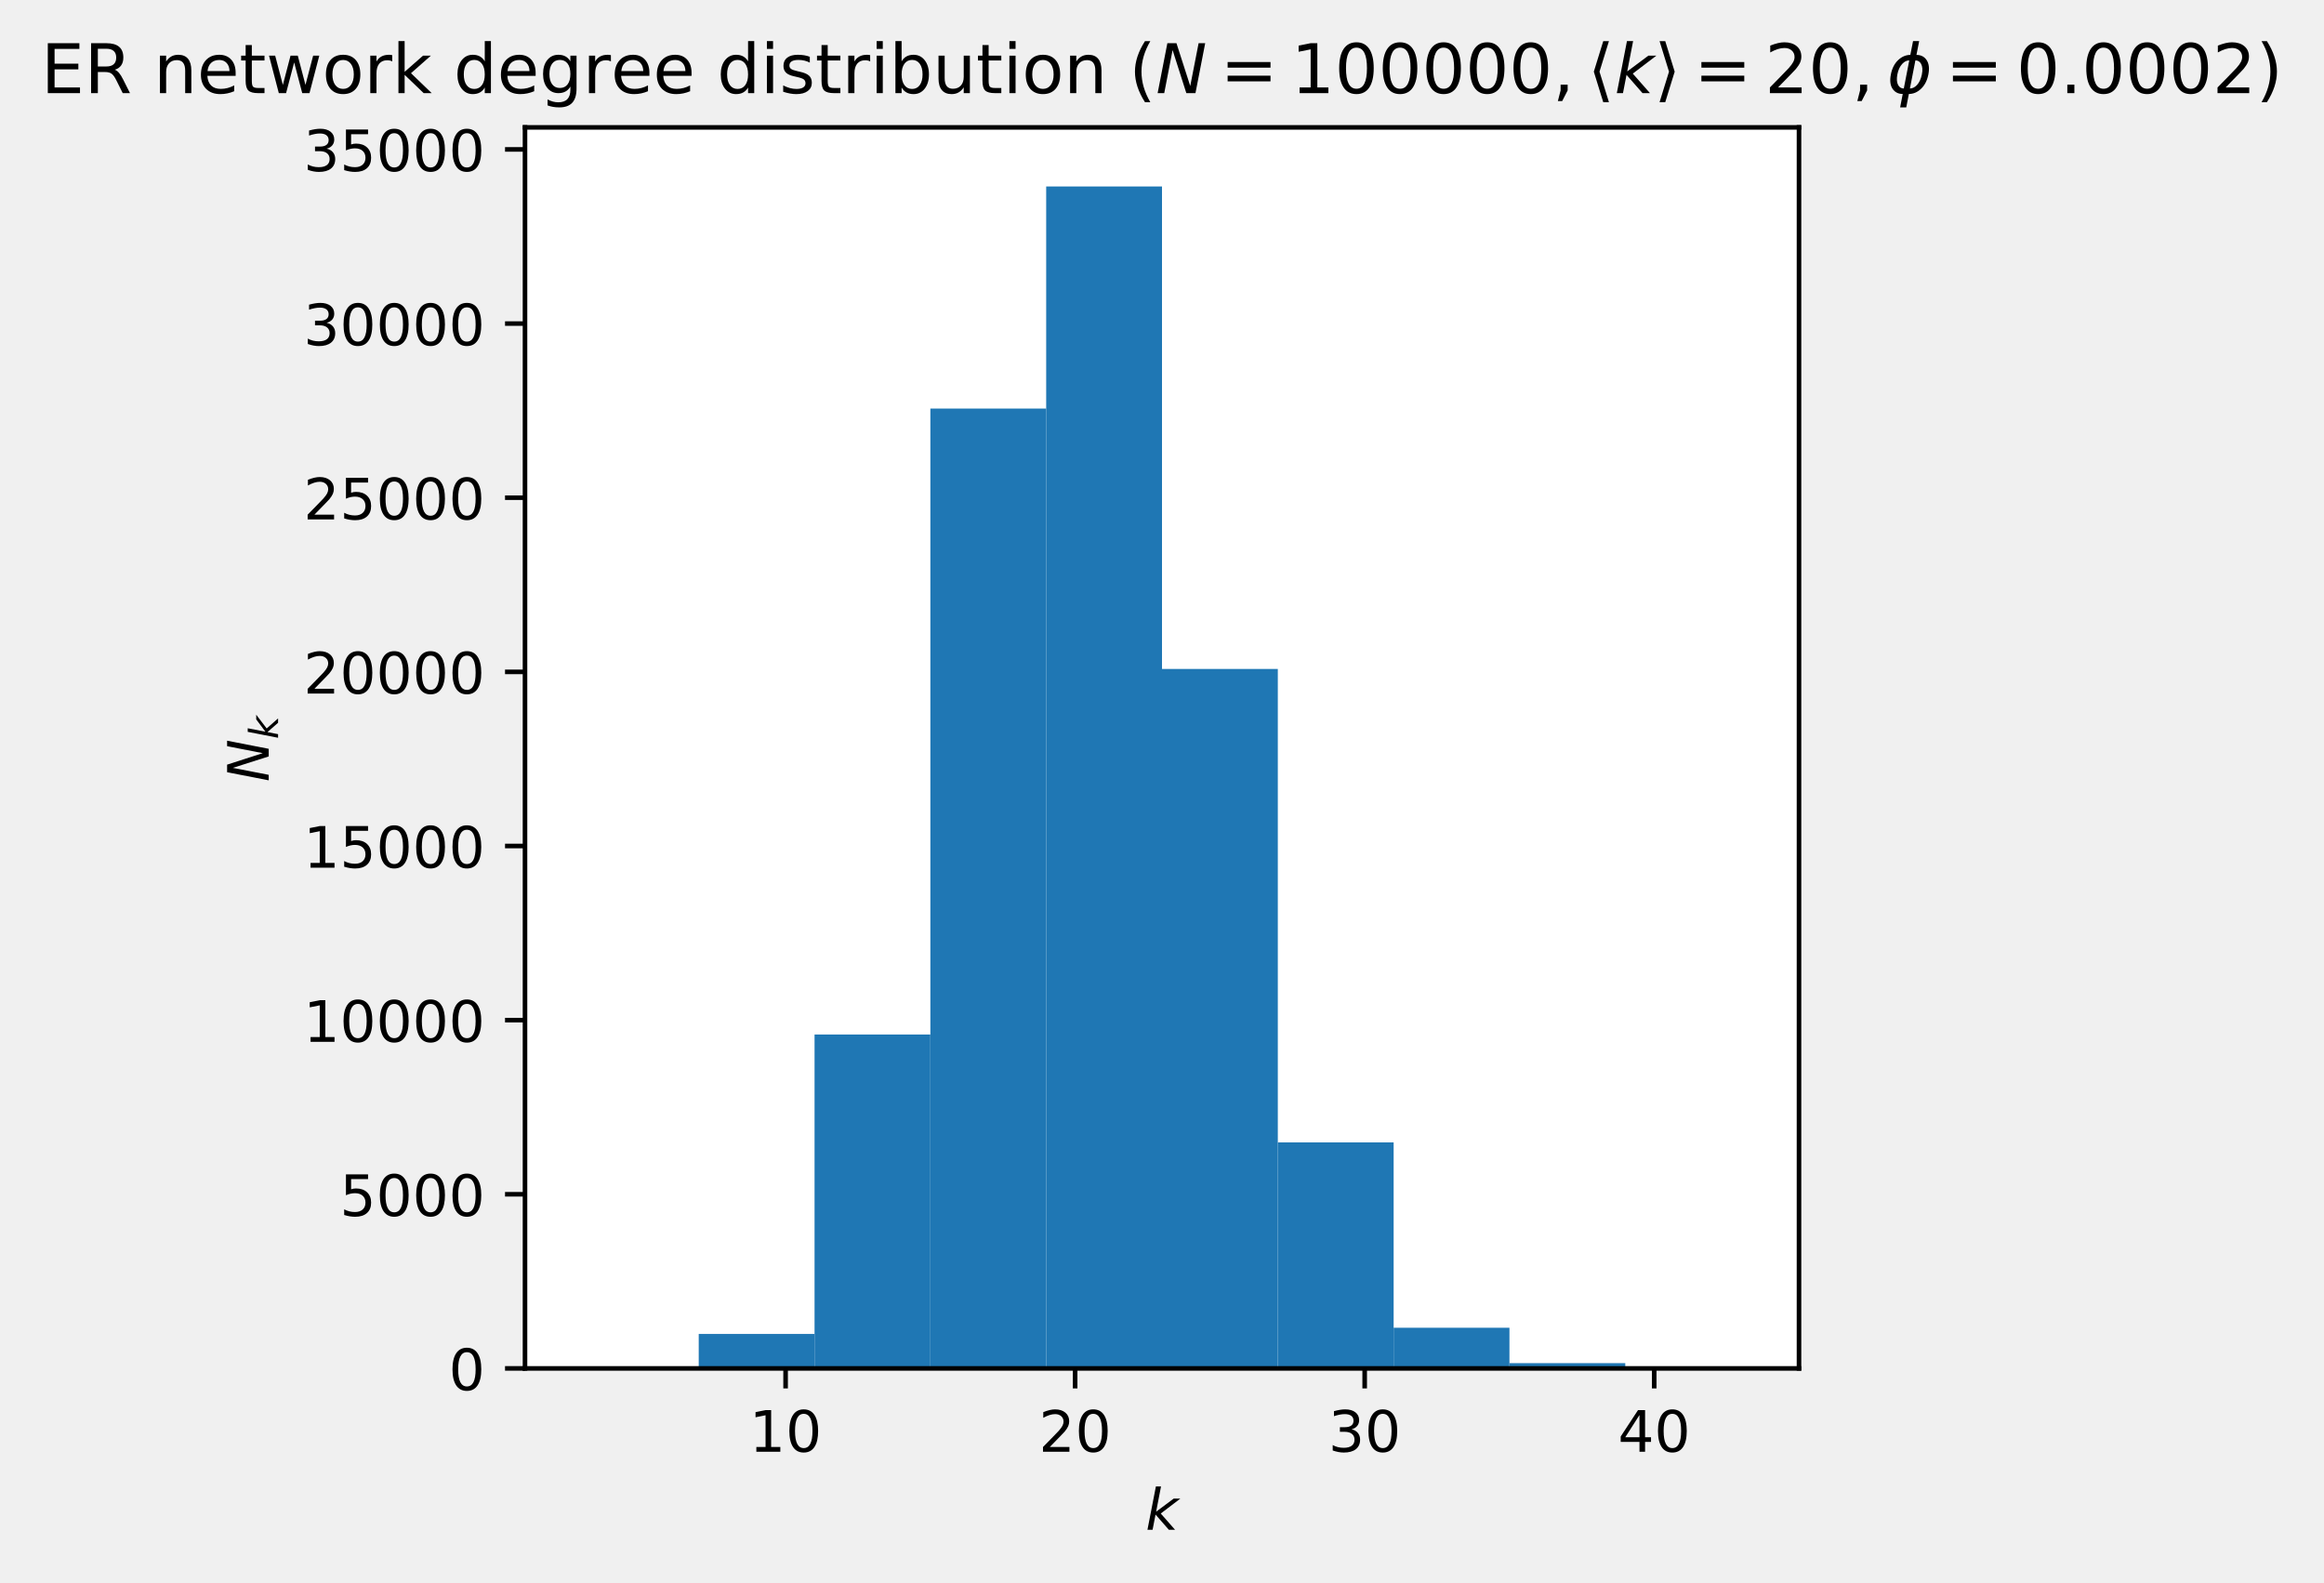
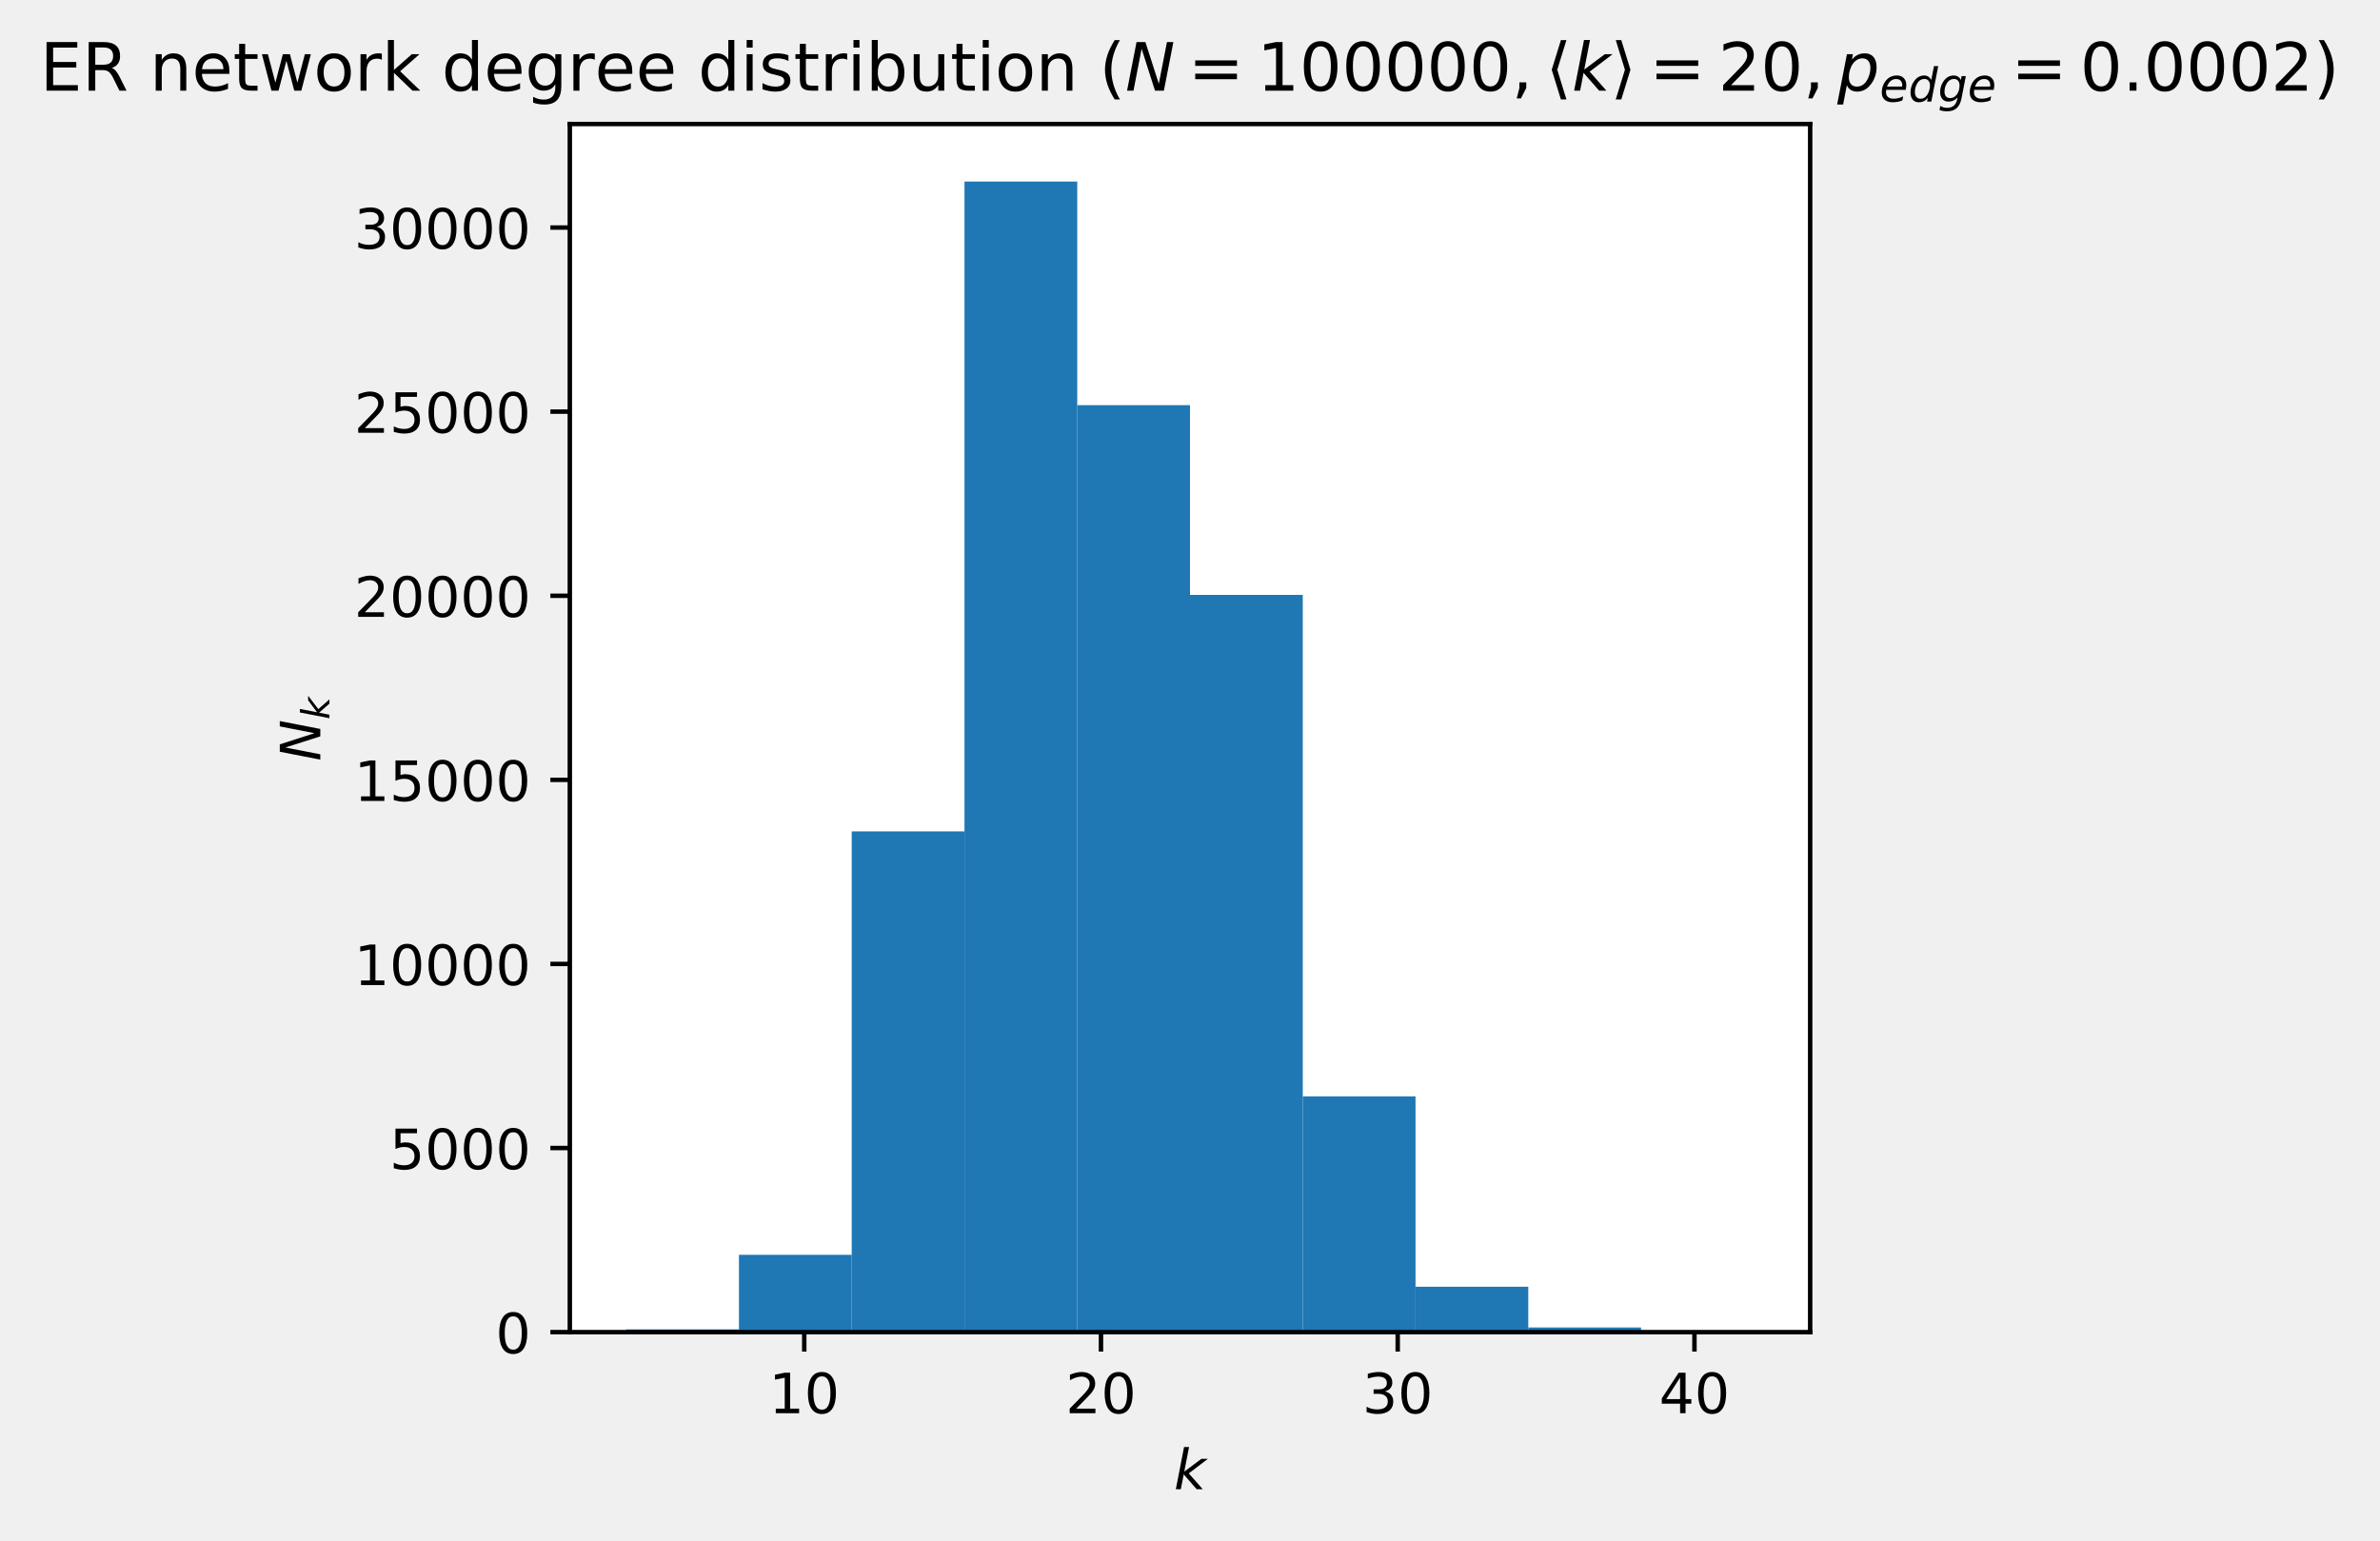
- <svg xmlns="http://www.w3.org/2000/svg" xmlns:xlink="http://www.w3.org/1999/xlink" height="277.316pt" version="1.1" viewBox="0 0 407.16 277.316" width="407.16pt">
+ <svg xmlns="http://www.w3.org/2000/svg" xmlns:xlink="http://www.w3.org/1999/xlink" height="277.316pt" version="1.1" viewBox="0 0 428.28 277.316" width="428.28pt">
  <defs>
    <style type="text/css">
*{stroke-linecap:butt;stroke-linejoin:round;}
  </style>
  </defs>
  <g id="figure_1">
    <g id="patch_1">
-       <path d="M 0 277.316  L 407.16 277.316  L 407.16 0  L 0 0  z " style="fill:none;" />
+       <path d="M 0 277.316  L 428.28 277.316  L 428.28 0  L 0 0  z " style="fill:none;" />
    </g>
    <g id="axes_1">
      <g id="patch_2">
-         <path d="M 91.98 239.76  L 315.18 239.76  L 315.18 22.32  L 91.98 22.32  z " style="fill:#ffffff;" />
+         <path d="M 102.54 239.76  L 325.74 239.76  L 325.74 22.32  L 102.54 22.32  z " style="fill:#ffffff;" />
      </g>
      <g id="patch_3">
-         <path clip-path="url(#p7394e5c03b)" d="M 102.125 239.76  L 122.416 239.76  L 122.416 239.589  L 102.125 239.589  z " style="fill:#1f77b4;" />
+         <path clip-path="url(#p22ea01f310)" d="M 112.685 239.76  L 132.976 239.76  L 132.976 239.263  L 112.685 239.263  z " style="fill:#1f77b4;" />
      </g>
      <g id="patch_4">
-         <path clip-path="url(#p7394e5c03b)" d="M 122.416 239.76  L 142.707 239.76  L 142.707 233.725  L 122.416 233.725  z " style="fill:#1f77b4;" />
+         <path clip-path="url(#p22ea01f310)" d="M 132.976 239.76  L 153.267 239.76  L 153.267 225.844  L 132.976 225.844  z " style="fill:#1f77b4;" />
      </g>
      <g id="patch_5">
-         <path clip-path="url(#p7394e5c03b)" d="M 142.707 239.76  L 162.998 239.76  L 162.998 181.258  L 142.707 181.258  z " style="fill:#1f77b4;" />
+         <path clip-path="url(#p22ea01f310)" d="M 153.267 239.76  L 173.558 239.76  L 173.558 149.63  L 153.267 149.63  z " style="fill:#1f77b4;" />
      </g>
      <g id="patch_6">
-         <path clip-path="url(#p7394e5c03b)" d="M 162.998 239.76  L 183.289 239.76  L 183.289 71.588  L 162.998 71.588  z " style="fill:#1f77b4;" />
+         <path clip-path="url(#p22ea01f310)" d="M 173.558 239.76  L 193.849 239.76  L 193.849 32.674  L 173.558 32.674  z " style="fill:#1f77b4;" />
      </g>
      <g id="patch_7">
-         <path clip-path="url(#p7394e5c03b)" d="M 183.289 239.76  L 203.58 239.76  L 203.58 32.674  L 183.289 32.674  z " style="fill:#1f77b4;" />
+         <path clip-path="url(#p22ea01f310)" d="M 193.849 239.76  L 214.14 239.76  L 214.14 72.925  L 193.849 72.925  z " style="fill:#1f77b4;" />
      </g>
      <g id="patch_8">
-         <path clip-path="url(#p7394e5c03b)" d="M 203.58 239.76  L 223.871 239.76  L 223.871 117.209  L 203.58 117.209  z " style="fill:#1f77b4;" />
+         <path clip-path="url(#p22ea01f310)" d="M 214.14 239.76  L 234.431 239.76  L 234.431 107.073  L 214.14 107.073  z " style="fill:#1f77b4;" />
      </g>
      <g id="patch_9">
-         <path clip-path="url(#p7394e5c03b)" d="M 223.871 239.76  L 244.162 239.76  L 244.162 200.156  L 223.871 200.156  z " style="fill:#1f77b4;" />
+         <path clip-path="url(#p22ea01f310)" d="M 234.431 239.76  L 254.722 239.76  L 254.722 197.329  L 234.431 197.329  z " style="fill:#1f77b4;" />
      </g>
      <g id="patch_10">
-         <path clip-path="url(#p7394e5c03b)" d="M 244.162 239.76  L 264.453 239.76  L 264.453 232.639  L 244.162 232.639  z " style="fill:#1f77b4;" />
+         <path clip-path="url(#p22ea01f310)" d="M 254.722 239.76  L 275.013 239.76  L 275.013 231.589  L 254.722 231.589  z " style="fill:#1f77b4;" />
      </g>
      <g id="patch_11">
-         <path clip-path="url(#p7394e5c03b)" d="M 264.453 239.76  L 284.744 239.76  L 284.744 238.839  L 264.453 238.839  z " style="fill:#1f77b4;" />
+         <path clip-path="url(#p22ea01f310)" d="M 275.013 239.76  L 295.304 239.76  L 295.304 238.918  L 275.013 238.918  z " style="fill:#1f77b4;" />
      </g>
      <g id="patch_12">
-         <path clip-path="url(#p7394e5c03b)" d="M 284.744 239.76  L 305.035 239.76  L 305.035 239.699  L 284.744 239.699  z " style="fill:#1f77b4;" />
+         <path clip-path="url(#p22ea01f310)" d="M 295.304 239.76  L 315.595 239.76  L 315.595 239.68  L 295.304 239.68  z " style="fill:#1f77b4;" />
      </g>
      <g id="matplotlib.axis_1">
        <g id="xtick_1">
          <g id="line2d_1">
            <defs>
-               <path d="M 0 0  L 0 3.5  " id="m68f38336d3" style="stroke:#000000;stroke-width:0.8;" />
-             </defs>
-             <g>
-               <use style="stroke:#000000;stroke-width:0.8;" x="137.635" xlink:href="#m68f38336d3" y="239.76" />
+               <path d="M 0 0  L 0 3.5  " id="me542df4206" style="stroke:#000000;stroke-width:0.8;" />
+             </defs>
+             <g>
+               <use style="stroke:#000000;stroke-width:0.8;" x="144.724" xlink:href="#me542df4206" y="239.76" />
            </g>
          </g>
          <g id="text_1">
            <defs>
              <path d="M 12.406 8.297  L 28.516 8.297  L 28.516 63.922  L 10.984 60.406  L 10.984 69.391  L 28.422 72.906  L 38.281 72.906  L 38.281 8.297  L 54.391 8.297  L 54.391 0  L 12.406 0  z " id="DejaVuSans-49" />
              <path d="M 31.781 66.406  Q 24.172 66.406 20.328 58.906  Q 16.5 51.422 16.5 36.375  Q 16.5 21.391 20.328 13.891  Q 24.172 6.391 31.781 6.391  Q 39.453 6.391 43.281 13.891  Q 47.125 21.391 47.125 36.375  Q 47.125 51.422 43.281 58.906  Q 39.453 66.406 31.781 66.406  z M 31.781 74.219  Q 44.047 74.219 50.516 64.516  Q 56.984 54.828 56.984 36.375  Q 56.984 17.969 50.516 8.266  Q 44.047 -1.422 31.781 -1.422  Q 19.531 -1.422 13.062 8.266  Q 6.594 17.969 6.594 36.375  Q 6.594 54.828 13.062 64.516  Q 19.531 74.219 31.781 74.219  z " id="DejaVuSans-48" />
            </defs>
-             <g transform="translate(131.272 254.3584)scale(0.1 -0.1)">
+             <g transform="translate(138.3612 254.3584)scale(0.1 -0.1)">
              <use xlink:href="#DejaVuSans-49" />
              <use x="63.623" xlink:href="#DejaVuSans-48" />
            </g>
          </g>
        </g>
        <g id="xtick_2">
          <g id="line2d_2">
            <g>
-               <use style="stroke:#000000;stroke-width:0.8;" x="188.362" xlink:href="#m68f38336d3" y="239.76" />
+               <use style="stroke:#000000;stroke-width:0.8;" x="198.121" xlink:href="#me542df4206" y="239.76" />
            </g>
          </g>
          <g id="text_2">
            <defs>
              <path d="M 19.188 8.297  L 53.609 8.297  L 53.609 0  L 7.328 0  L 7.328 8.297  Q 12.938 14.109 22.625 23.891  Q 32.328 33.688 34.812 36.531  Q 39.547 41.844 41.422 45.531  Q 43.312 49.219 43.312 52.781  Q 43.312 58.594 39.234 62.25  Q 35.156 65.922 28.609 65.922  Q 23.969 65.922 18.812 64.312  Q 13.672 62.703 7.812 59.422  L 7.812 69.391  Q 13.766 71.781 18.938 73  Q 24.125 74.219 28.422 74.219  Q 39.75 74.219 46.484 68.547  Q 53.219 62.891 53.219 53.422  Q 53.219 48.922 51.531 44.891  Q 49.859 40.875 45.406 35.406  Q 44.188 33.984 37.641 27.219  Q 31.109 20.453 19.188 8.297  z " id="DejaVuSans-50" />
            </defs>
-             <g transform="translate(181.9993 254.3584)scale(0.1 -0.1)">
+             <g transform="translate(191.7584 254.3584)scale(0.1 -0.1)">
              <use xlink:href="#DejaVuSans-50" />
              <use x="63.623" xlink:href="#DejaVuSans-48" />
            </g>
          </g>
        </g>
        <g id="xtick_3">
          <g id="line2d_3">
            <g>
-               <use style="stroke:#000000;stroke-width:0.8;" x="239.089" xlink:href="#m68f38336d3" y="239.76" />
+               <use style="stroke:#000000;stroke-width:0.8;" x="251.518" xlink:href="#me542df4206" y="239.76" />
            </g>
          </g>
          <g id="text_3">
            <defs>
              <path d="M 40.578 39.312  Q 47.656 37.797 51.625 33  Q 55.609 28.219 55.609 21.188  Q 55.609 10.406 48.188 4.484  Q 40.766 -1.422 27.094 -1.422  Q 22.516 -1.422 17.656 -0.516  Q 12.797 0.391 7.625 2.203  L 7.625 11.719  Q 11.719 9.328 16.594 8.109  Q 21.484 6.891 26.812 6.891  Q 36.078 6.891 40.938 10.547  Q 45.797 14.203 45.797 21.188  Q 45.797 27.641 41.281 31.266  Q 36.766 34.906 28.719 34.906  L 20.219 34.906  L 20.219 43.016  L 29.109 43.016  Q 36.375 43.016 40.234 45.922  Q 44.094 48.828 44.094 54.297  Q 44.094 59.906 40.109 62.906  Q 36.141 65.922 28.719 65.922  Q 24.656 65.922 20.016 65.031  Q 15.375 64.156 9.812 62.312  L 9.812 71.094  Q 15.438 72.656 20.344 73.438  Q 25.25 74.219 29.594 74.219  Q 40.828 74.219 47.359 69.109  Q 53.906 64.016 53.906 55.328  Q 53.906 49.266 50.438 45.094  Q 46.969 40.922 40.578 39.312  z " id="DejaVuSans-51" />
            </defs>
-             <g transform="translate(232.7266 254.3584)scale(0.1 -0.1)">
+             <g transform="translate(245.1555 254.3584)scale(0.1 -0.1)">
              <use xlink:href="#DejaVuSans-51" />
              <use x="63.623" xlink:href="#DejaVuSans-48" />
            </g>
          </g>
        </g>
        <g id="xtick_4">
          <g id="line2d_4">
            <g>
-               <use style="stroke:#000000;stroke-width:0.8;" x="289.816" xlink:href="#m68f38336d3" y="239.76" />
+               <use style="stroke:#000000;stroke-width:0.8;" x="304.915" xlink:href="#me542df4206" y="239.76" />
            </g>
          </g>
          <g id="text_4">
            <defs>
              <path d="M 37.797 64.312  L 12.891 25.391  L 37.797 25.391  z M 35.203 72.906  L 47.609 72.906  L 47.609 25.391  L 58.016 25.391  L 58.016 17.188  L 47.609 17.188  L 47.609 0  L 37.797 0  L 37.797 17.188  L 4.891 17.188  L 4.891 26.703  z " id="DejaVuSans-52" />
            </defs>
-             <g transform="translate(283.4539 254.3584)scale(0.1 -0.1)">
+             <g transform="translate(298.5526 254.3584)scale(0.1 -0.1)">
              <use xlink:href="#DejaVuSans-52" />
              <use x="63.623" xlink:href="#DejaVuSans-48" />
            </g>
          </g>
        </g>
        <g id="text_5">
          <defs>
            <path d="M 18.312 75.984  L 27.297 75.984  L 18.703 31.688  L 49.516 54.688  L 61.188 54.688  L 26.812 28.516  L 51.906 0  L 41.016 0  L 17.672 26.703  L 12.5 0  L 3.516 0  z " id="DejaVuSans-Oblique-107" />
          </defs>
-           <g transform="translate(200.68 268.0366)scale(0.1 -0.1)">
+           <g transform="translate(211.24 268.0366)scale(0.1 -0.1)">
            <use transform="translate(0 0.015625)" xlink:href="#DejaVuSans-Oblique-107" />
          </g>
        </g>
      </g>
      <g id="matplotlib.axis_2">
        <g id="ytick_1">
          <g id="line2d_5">
            <defs>
-               <path d="M 0 0  L -3.5 0  " id="m5f621edc2e" style="stroke:#000000;stroke-width:0.8;" />
-             </defs>
-             <g>
-               <use style="stroke:#000000;stroke-width:0.8;" x="91.98" xlink:href="#m5f621edc2e" y="239.76" />
+               <path d="M 0 0  L -3.5 0  " id="ma1d937f328" style="stroke:#000000;stroke-width:0.8;" />
+             </defs>
+             <g>
+               <use style="stroke:#000000;stroke-width:0.8;" x="102.54" xlink:href="#ma1d937f328" y="239.76" />
            </g>
          </g>
          <g id="text_6">
-             <g transform="translate(78.6175 243.5592)scale(0.1 -0.1)">
+             <g transform="translate(89.1775 243.5592)scale(0.1 -0.1)">
              <use xlink:href="#DejaVuSans-48" />
            </g>
          </g>
        </g>
        <g id="ytick_2">
          <g id="line2d_6">
            <g>
-               <use style="stroke:#000000;stroke-width:0.8;" x="91.98" xlink:href="#m5f621edc2e" y="209.249" />
+               <use style="stroke:#000000;stroke-width:0.8;" x="102.54" xlink:href="#ma1d937f328" y="206.626" />
            </g>
          </g>
          <g id="text_7">
            <defs>
              <path d="M 10.797 72.906  L 49.516 72.906  L 49.516 64.594  L 19.828 64.594  L 19.828 46.734  Q 21.969 47.469 24.109 47.828  Q 26.266 48.188 28.422 48.188  Q 40.625 48.188 47.75 41.5  Q 54.891 34.812 54.891 23.391  Q 54.891 11.625 47.562 5.094  Q 40.234 -1.422 26.906 -1.422  Q 22.312 -1.422 17.547 -0.641  Q 12.797 0.141 7.719 1.703  L 7.719 11.625  Q 12.109 9.234 16.797 8.062  Q 21.484 6.891 26.703 6.891  Q 35.156 6.891 40.078 11.328  Q 45.016 15.766 45.016 23.391  Q 45.016 31 40.078 35.438  Q 35.156 39.891 26.703 39.891  Q 22.75 39.891 18.812 39.016  Q 14.891 38.141 10.797 36.281  z " id="DejaVuSans-53" />
            </defs>
-             <g transform="translate(59.53 213.048)scale(0.1 -0.1)">
+             <g transform="translate(70.09 210.4255)scale(0.1 -0.1)">
              <use xlink:href="#DejaVuSans-53" />
              <use x="63.623" xlink:href="#DejaVuSans-48" />
              <use x="127.246" xlink:href="#DejaVuSans-48" />
              <use x="190.869" xlink:href="#DejaVuSans-48" />
            </g>
          </g>
        </g>
        <g id="ytick_3">
          <g id="line2d_7">
            <g>
-               <use style="stroke:#000000;stroke-width:0.8;" x="91.98" xlink:href="#m5f621edc2e" y="178.738" />
+               <use style="stroke:#000000;stroke-width:0.8;" x="102.54" xlink:href="#ma1d937f328" y="173.493" />
            </g>
          </g>
          <g id="text_8">
-             <g transform="translate(53.1675 182.5368)scale(0.1 -0.1)">
+             <g transform="translate(63.7275 177.2918)scale(0.1 -0.1)">
              <use xlink:href="#DejaVuSans-49" />
              <use x="63.623" xlink:href="#DejaVuSans-48" />
              <use x="127.246" xlink:href="#DejaVuSans-48" />
              <use x="190.869" xlink:href="#DejaVuSans-48" />
              <use x="254.492" xlink:href="#DejaVuSans-48" />
            </g>
          </g>
        </g>
        <g id="ytick_4">
          <g id="line2d_8">
            <g>
-               <use style="stroke:#000000;stroke-width:0.8;" x="91.98" xlink:href="#m5f621edc2e" y="148.226" />
+               <use style="stroke:#000000;stroke-width:0.8;" x="102.54" xlink:href="#ma1d937f328" y="140.359" />
            </g>
          </g>
          <g id="text_9">
-             <g transform="translate(53.1675 152.0256)scale(0.1 -0.1)">
+             <g transform="translate(63.7275 144.1581)scale(0.1 -0.1)">
              <use xlink:href="#DejaVuSans-49" />
              <use x="63.623" xlink:href="#DejaVuSans-53" />
              <use x="127.246" xlink:href="#DejaVuSans-48" />
              <use x="190.869" xlink:href="#DejaVuSans-48" />
              <use x="254.492" xlink:href="#DejaVuSans-48" />
            </g>
          </g>
        </g>
        <g id="ytick_5">
          <g id="line2d_9">
            <g>
-               <use style="stroke:#000000;stroke-width:0.8;" x="91.98" xlink:href="#m5f621edc2e" y="117.715" />
+               <use style="stroke:#000000;stroke-width:0.8;" x="102.54" xlink:href="#ma1d937f328" y="107.225" />
            </g>
          </g>
          <g id="text_10">
-             <g transform="translate(53.1675 121.5144)scale(0.1 -0.1)">
+             <g transform="translate(63.7275 111.0244)scale(0.1 -0.1)">
              <use xlink:href="#DejaVuSans-50" />
              <use x="63.623" xlink:href="#DejaVuSans-48" />
              <use x="127.246" xlink:href="#DejaVuSans-48" />
              <use x="190.869" xlink:href="#DejaVuSans-48" />
              <use x="254.492" xlink:href="#DejaVuSans-48" />
            </g>
          </g>
        </g>
        <g id="ytick_6">
          <g id="line2d_10">
            <g>
-               <use style="stroke:#000000;stroke-width:0.8;" x="91.98" xlink:href="#m5f621edc2e" y="87.204" />
+               <use style="stroke:#000000;stroke-width:0.8;" x="102.54" xlink:href="#ma1d937f328" y="74.091" />
            </g>
          </g>
          <g id="text_11">
-             <g transform="translate(53.1675 91.00315)scale(0.1 -0.1)">
+             <g transform="translate(63.7275 77.89065)scale(0.1 -0.1)">
              <use xlink:href="#DejaVuSans-50" />
              <use x="63.623" xlink:href="#DejaVuSans-53" />
              <use x="127.246" xlink:href="#DejaVuSans-48" />
              <use x="190.869" xlink:href="#DejaVuSans-48" />
              <use x="254.492" xlink:href="#DejaVuSans-48" />
            </g>
          </g>
        </g>
        <g id="ytick_7">
          <g id="line2d_11">
            <g>
-               <use style="stroke:#000000;stroke-width:0.8;" x="91.98" xlink:href="#m5f621edc2e" y="56.693" />
+               <use style="stroke:#000000;stroke-width:0.8;" x="102.54" xlink:href="#ma1d937f328" y="40.958" />
            </g>
          </g>
          <g id="text_12">
-             <g transform="translate(53.1675 60.49193)scale(0.1 -0.1)">
+             <g transform="translate(63.7275 44.75693)scale(0.1 -0.1)">
              <use xlink:href="#DejaVuSans-51" />
              <use x="63.623" xlink:href="#DejaVuSans-48" />
              <use x="127.246" xlink:href="#DejaVuSans-48" />
              <use x="190.869" xlink:href="#DejaVuSans-48" />
              <use x="254.492" xlink:href="#DejaVuSans-48" />
            </g>
          </g>
        </g>
-         <g id="ytick_8">
-           <g id="line2d_12">
-             <g>
-               <use style="stroke:#000000;stroke-width:0.8;" x="91.98" xlink:href="#m5f621edc2e" y="26.181" />
-             </g>
-           </g>
-           <g id="text_13">
-             <g transform="translate(53.1675 29.98072)scale(0.1 -0.1)">
-               <use xlink:href="#DejaVuSans-51" />
-               <use x="63.623" xlink:href="#DejaVuSans-53" />
-               <use x="127.246" xlink:href="#DejaVuSans-48" />
-               <use x="190.869" xlink:href="#DejaVuSans-48" />
-               <use x="254.492" xlink:href="#DejaVuSans-48" />
-             </g>
-           </g>
-         </g>
-         <g id="text_14">
+         <g id="text_13">
          <defs>
            <path d="M 16.891 72.906  L 30.172 72.906  L 50.297 10.406  L 62.5 72.906  L 72.125 72.906  L 57.906 0  L 44.578 0  L 24.516 62.891  L 12.312 0  L 2.688 0  z " id="DejaVuSans-Oblique-78" />
          </defs>
-           <g transform="translate(47.08781 136.99)rotate(-90)scale(0.1 -0.1)">
+           <g transform="translate(57.64781 136.99)rotate(-90)scale(0.1 -0.1)">
            <use transform="translate(0 0.09375)" xlink:href="#DejaVuSans-Oblique-78" />
            <use transform="translate(74.80469 -16.3125)scale(0.7)" xlink:href="#DejaVuSans-Oblique-107" />
          </g>
        </g>
      </g>
      <g id="patch_13">
-         <path d="M 91.98 239.76  L 91.98 22.32  " style="fill:none;stroke:#000000;stroke-linecap:square;stroke-linejoin:miter;stroke-width:0.8;" />
+         <path d="M 102.54 239.76  L 102.54 22.32  " style="fill:none;stroke:#000000;stroke-linecap:square;stroke-linejoin:miter;stroke-width:0.8;" />
      </g>
      <g id="patch_14">
-         <path d="M 315.18 239.76  L 315.18 22.32  " style="fill:none;stroke:#000000;stroke-linecap:square;stroke-linejoin:miter;stroke-width:0.8;" />
+         <path d="M 325.74 239.76  L 325.74 22.32  " style="fill:none;stroke:#000000;stroke-linecap:square;stroke-linejoin:miter;stroke-width:0.8;" />
      </g>
      <g id="patch_15">
-         <path d="M 91.98 239.76  L 315.18 239.76  " style="fill:none;stroke:#000000;stroke-linecap:square;stroke-linejoin:miter;stroke-width:0.8;" />
+         <path d="M 102.54 239.76  L 325.74 239.76  " style="fill:none;stroke:#000000;stroke-linecap:square;stroke-linejoin:miter;stroke-width:0.8;" />
      </g>
      <g id="patch_16">
-         <path d="M 91.98 22.32  L 315.18 22.32  " style="fill:none;stroke:#000000;stroke-linecap:square;stroke-linejoin:miter;stroke-width:0.8;" />
-       </g>
-       <g id="text_15">
+         <path d="M 102.54 22.32  L 325.74 22.32  " style="fill:none;stroke:#000000;stroke-linecap:square;stroke-linejoin:miter;stroke-width:0.8;" />
+       </g>
+       <g id="text_14">
        <defs>
          <path d="M 9.812 72.906  L 55.906 72.906  L 55.906 64.594  L 19.672 64.594  L 19.672 43.016  L 54.391 43.016  L 54.391 34.719  L 19.672 34.719  L 19.672 8.297  L 56.781 8.297  L 56.781 0  L 9.812 0  z " id="DejaVuSans-69" />
          <path d="M 44.391 34.188  Q 47.562 33.109 50.562 29.594  Q 53.562 26.078 56.594 19.922  L 66.609 0  L 56 0  L 46.688 18.703  Q 43.062 26.031 39.672 28.422  Q 36.281 30.812 30.422 30.812  L 19.672 30.812  L 19.672 0  L 9.812 0  L 9.812 72.906  L 32.078 72.906  Q 44.578 72.906 50.734 67.672  Q 56.891 62.453 56.891 51.906  Q 56.891 45.016 53.688 40.469  Q 50.484 35.938 44.391 34.188  z M 19.672 64.797  L 19.672 38.922  L 32.078 38.922  Q 39.203 38.922 42.844 42.219  Q 46.484 45.516 46.484 51.906  Q 46.484 58.297 42.844 61.547  Q 39.203 64.797 32.078 64.797  z " id="DejaVuSans-82" />
          <path id="DejaVuSans-32" />
          <path d="M 54.891 33.016  L 54.891 0  L 45.906 0  L 45.906 32.719  Q 45.906 40.484 42.875 44.328  Q 39.844 48.188 33.797 48.188  Q 26.516 48.188 22.312 43.547  Q 18.109 38.922 18.109 30.906  L 18.109 0  L 9.078 0  L 9.078 54.688  L 18.109 54.688  L 18.109 46.188  Q 21.344 51.125 25.703 53.562  Q 30.078 56 35.797 56  Q 45.219 56 50.047 50.172  Q 54.891 44.344 54.891 33.016  z " id="DejaVuSans-110" />
          <path d="M 56.203 29.594  L 56.203 25.203  L 14.891 25.203  Q 15.484 15.922 20.484 11.062  Q 25.484 6.203 34.422 6.203  Q 39.594 6.203 44.453 7.469  Q 49.312 8.734 54.109 11.281  L 54.109 2.781  Q 49.266 0.734 44.188 -0.344  Q 39.109 -1.422 33.891 -1.422  Q 20.797 -1.422 13.156 6.188  Q 5.516 13.812 5.516 26.812  Q 5.516 40.234 12.766 48.109  Q 20.016 56 32.328 56  Q 43.359 56 49.781 48.891  Q 56.203 41.797 56.203 29.594  z M 47.219 32.234  Q 47.125 39.594 43.094 43.984  Q 39.062 48.391 32.422 48.391  Q 24.906 48.391 20.391 44.141  Q 15.875 39.891 15.188 32.172  z " id="DejaVuSans-101" />
          <path d="M 18.312 70.219  L 18.312 54.688  L 36.812 54.688  L 36.812 47.703  L 18.312 47.703  L 18.312 18.016  Q 18.312 11.328 20.141 9.422  Q 21.969 7.516 27.594 7.516  L 36.812 7.516  L 36.812 0  L 27.594 0  Q 17.188 0 13.234 3.875  Q 9.281 7.766 9.281 18.016  L 9.281 47.703  L 2.688 47.703  L 2.688 54.688  L 9.281 54.688  L 9.281 70.219  z " id="DejaVuSans-116" />
          <path d="M 4.203 54.688  L 13.188 54.688  L 24.422 12.016  L 35.594 54.688  L 46.188 54.688  L 57.422 12.016  L 68.609 54.688  L 77.594 54.688  L 63.281 0  L 52.688 0  L 40.922 44.828  L 29.109 0  L 18.5 0  z " id="DejaVuSans-119" />
          <path d="M 30.609 48.391  Q 23.391 48.391 19.188 42.75  Q 14.984 37.109 14.984 27.297  Q 14.984 17.484 19.156 11.844  Q 23.344 6.203 30.609 6.203  Q 37.797 6.203 41.984 11.859  Q 46.188 17.531 46.188 27.297  Q 46.188 37.016 41.984 42.703  Q 37.797 48.391 30.609 48.391  z M 30.609 56  Q 42.328 56 49.016 48.375  Q 55.719 40.766 55.719 27.297  Q 55.719 13.875 49.016 6.219  Q 42.328 -1.422 30.609 -1.422  Q 18.844 -1.422 12.172 6.219  Q 5.516 13.875 5.516 27.297  Q 5.516 40.766 12.172 48.375  Q 18.844 56 30.609 56  z " id="DejaVuSans-111" />
          <path d="M 41.109 46.297  Q 39.594 47.172 37.812 47.578  Q 36.031 48 33.891 48  Q 26.266 48 22.188 43.047  Q 18.109 38.094 18.109 28.812  L 18.109 0  L 9.078 0  L 9.078 54.688  L 18.109 54.688  L 18.109 46.188  Q 20.953 51.172 25.484 53.578  Q 30.031 56 36.531 56  Q 37.453 56 38.578 55.875  Q 39.703 55.766 41.062 55.516  z " id="DejaVuSans-114" />
          <path d="M 9.078 75.984  L 18.109 75.984  L 18.109 31.109  L 44.922 54.688  L 56.391 54.688  L 27.391 29.109  L 57.625 0  L 45.906 0  L 18.109 26.703  L 18.109 0  L 9.078 0  z " id="DejaVuSans-107" />
          <path d="M 45.406 46.391  L 45.406 75.984  L 54.391 75.984  L 54.391 0  L 45.406 0  L 45.406 8.203  Q 42.578 3.328 38.25 0.953  Q 33.938 -1.422 27.875 -1.422  Q 17.969 -1.422 11.734 6.484  Q 5.516 14.406 5.516 27.297  Q 5.516 40.188 11.734 48.094  Q 17.969 56 27.875 56  Q 33.938 56 38.25 53.625  Q 42.578 51.266 45.406 46.391  z M 14.797 27.297  Q 14.797 17.391 18.875 11.75  Q 22.953 6.109 30.078 6.109  Q 37.203 6.109 41.297 11.75  Q 45.406 17.391 45.406 27.297  Q 45.406 37.203 41.297 42.844  Q 37.203 48.484 30.078 48.484  Q 22.953 48.484 18.875 42.844  Q 14.797 37.203 14.797 27.297  z " id="DejaVuSans-100" />
          <path d="M 45.406 27.984  Q 45.406 37.75 41.375 43.109  Q 37.359 48.484 30.078 48.484  Q 22.859 48.484 18.828 43.109  Q 14.797 37.75 14.797 27.984  Q 14.797 18.266 18.828 12.891  Q 22.859 7.516 30.078 7.516  Q 37.359 7.516 41.375 12.891  Q 45.406 18.266 45.406 27.984  z M 54.391 6.781  Q 54.391 -7.172 48.188 -13.984  Q 42 -20.797 29.203 -20.797  Q 24.469 -20.797 20.266 -20.094  Q 16.062 -19.391 12.109 -17.922  L 12.109 -9.188  Q 16.062 -11.328 19.922 -12.344  Q 23.781 -13.375 27.781 -13.375  Q 36.625 -13.375 41.016 -8.766  Q 45.406 -4.156 45.406 5.172  L 45.406 9.625  Q 42.625 4.781 38.281 2.391  Q 33.938 0 27.875 0  Q 17.828 0 11.672 7.656  Q 5.516 15.328 5.516 27.984  Q 5.516 40.672 11.672 48.328  Q 17.828 56 27.875 56  Q 33.938 56 38.281 53.609  Q 42.625 51.219 45.406 46.391  L 45.406 54.688  L 54.391 54.688  z " id="DejaVuSans-103" />
          <path d="M 9.422 54.688  L 18.406 54.688  L 18.406 0  L 9.422 0  z M 9.422 75.984  L 18.406 75.984  L 18.406 64.594  L 9.422 64.594  z " id="DejaVuSans-105" />
          <path d="M 44.281 53.078  L 44.281 44.578  Q 40.484 46.531 36.375 47.5  Q 32.281 48.484 27.875 48.484  Q 21.188 48.484 17.844 46.438  Q 14.5 44.391 14.5 40.281  Q 14.5 37.156 16.891 35.375  Q 19.281 33.594 26.516 31.984  L 29.594 31.297  Q 39.156 29.25 43.188 25.516  Q 47.219 21.781 47.219 15.094  Q 47.219 7.469 41.188 3.016  Q 35.156 -1.422 24.609 -1.422  Q 20.219 -1.422 15.453 -0.562  Q 10.688 0.297 5.422 2  L 5.422 11.281  Q 10.406 8.688 15.234 7.391  Q 20.062 6.109 24.812 6.109  Q 31.156 6.109 34.562 8.281  Q 37.984 10.453 37.984 14.406  Q 37.984 18.062 35.516 20.016  Q 33.062 21.969 24.703 23.781  L 21.578 24.516  Q 13.234 26.266 9.516 29.906  Q 5.812 33.547 5.812 39.891  Q 5.812 47.609 11.281 51.797  Q 16.75 56 26.812 56  Q 31.781 56 36.172 55.266  Q 40.578 54.547 44.281 53.078  z " id="DejaVuSans-115" />
          <path d="M 48.688 27.297  Q 48.688 37.203 44.609 42.844  Q 40.531 48.484 33.406 48.484  Q 26.266 48.484 22.188 42.844  Q 18.109 37.203 18.109 27.297  Q 18.109 17.391 22.188 11.75  Q 26.266 6.109 33.406 6.109  Q 40.531 6.109 44.609 11.75  Q 48.688 17.391 48.688 27.297  z M 18.109 46.391  Q 20.953 51.266 25.266 53.625  Q 29.594 56 35.594 56  Q 45.562 56 51.781 48.094  Q 58.016 40.188 58.016 27.297  Q 58.016 14.406 51.781 6.484  Q 45.562 -1.422 35.594 -1.422  Q 29.594 -1.422 25.266 0.953  Q 20.953 3.328 18.109 8.203  L 18.109 0  L 9.078 0  L 9.078 75.984  L 18.109 75.984  z " id="DejaVuSans-98" />
          <path d="M 8.5 21.578  L 8.5 54.688  L 17.484 54.688  L 17.484 21.922  Q 17.484 14.156 20.5 10.266  Q 23.531 6.391 29.594 6.391  Q 36.859 6.391 41.078 11.031  Q 45.312 15.672 45.312 23.688  L 45.312 54.688  L 54.297 54.688  L 54.297 0  L 45.312 0  L 45.312 8.406  Q 42.047 3.422 37.719 1  Q 33.406 -1.422 27.688 -1.422  Q 18.266 -1.422 13.375 4.438  Q 8.5 10.297 8.5 21.578  z M 31.109 56  z " id="DejaVuSans-117" />
          <path d="M 31 75.875  Q 24.469 64.656 21.281 53.656  Q 18.109 42.672 18.109 31.391  Q 18.109 20.125 21.312 9.062  Q 24.516 -2 31 -13.188  L 23.188 -13.188  Q 15.875 -1.703 12.234 9.375  Q 8.594 20.453 8.594 31.391  Q 8.594 42.281 12.203 53.312  Q 15.828 64.359 23.188 75.875  z " id="DejaVuSans-40" />
          <path d="M 10.594 45.406  L 73.188 45.406  L 73.188 37.203  L 10.594 37.203  z M 10.594 25.484  L 73.188 25.484  L 73.188 17.188  L 10.594 17.188  z " id="DejaVuSans-61" />
          <path d="M 11.719 12.406  L 22.016 12.406  L 22.016 4  L 14.016 -11.625  L 7.719 -11.625  L 11.719 4  z " id="DejaVuSans-44" />
          <path d="M 8.938 31.344  L 22.703 75.875  L 31 75.875  L 17.234 31.344  L 31 -13.188  L 22.703 -13.188  z " id="DejaVuSans-10216" />
          <path d="M 30.078 31.344  L 16.312 -13.188  L 8.016 -13.188  L 21.781 31.344  L 8.016 75.875  L 16.312 75.875  z " id="DejaVuSans-10217" />
-           <path d="M 46.734 75.984  L 42.781 55.812  Q 52.547 55.812 57.562 48.344  Q 62.75 40.719 60.156 27.297  Q 57.516 13.875 49.359 6.25  Q 41.453 -1.219 31.688 -1.219  L 27.875 -20.797  L 18.953 -20.797  L 22.75 -1.219  Q 13.031 -1.219 7.953 6.25  Q 2.781 13.875 5.422 27.297  Q 8.016 40.719 16.156 48.344  Q 24.125 55.812 33.844 55.812  L 37.797 75.984  z M 33.25 6.781  Q 38.766 6.781 43.5 11.812  Q 48.688 17.438 50.688 27.297  Q 52.641 37.062 49.516 42.781  Q 46.734 47.797 41.219 47.797  z M 24.312 6.781  L 32.281 47.797  Q 26.812 47.797 22.078 42.781  Q 16.75 37.062 14.891 27.297  Q 13.031 17.438 16.062 11.812  Q 18.797 6.781 24.312 6.781  z " id="DejaVuSans-Oblique-981" />
+           <path d="M 49.609 33.688  Q 49.609 40.875 46.484 44.672  Q 43.359 48.484 37.5 48.484  Q 33.5 48.484 29.859 46.438  Q 26.219 44.391 23.391 40.484  Q 20.609 36.625 18.938 31.156  Q 17.281 25.688 17.281 20.312  Q 17.281 13.484 20.406 9.797  Q 23.531 6.109 29.297 6.109  Q 33.547 6.109 37.188 8.109  Q 40.828 10.109 43.406 13.922  Q 46.188 17.922 47.891 23.344  Q 49.609 28.766 49.609 33.688  z M 21.781 46.391  Q 25.391 51.125 30.297 53.562  Q 35.203 56 41.219 56  Q 49.609 56 54.25 50.5  Q 58.891 45.016 58.891 35.109  Q 58.891 27 56 19.656  Q 53.125 12.312 47.703 6.5  Q 44.094 2.641 39.547 0.609  Q 35.016 -1.422 29.984 -1.422  Q 24.172 -1.422 20.219 1  Q 16.266 3.422 14.312 8.203  L 8.688 -20.797  L -0.297 -20.797  L 14.406 54.688  L 23.391 54.688  z " id="DejaVuSans-Oblique-112" />
+           <path d="M 48.094 32.234  Q 48.25 33.016 48.312 33.844  Q 48.391 34.672 48.391 35.5  Q 48.391 41.453 44.891 44.922  Q 41.406 48.391 35.406 48.391  Q 28.719 48.391 23.578 44.156  Q 18.453 39.938 15.828 32.172  z M 55.906 25.203  L 14.109 25.203  Q 13.812 23.344 13.719 22.266  Q 13.625 21.188 13.625 20.406  Q 13.625 13.625 17.797 9.906  Q 21.969 6.203 29.594 6.203  Q 35.453 6.203 40.672 7.516  Q 45.906 8.844 50.391 11.375  L 48.688 2.484  Q 43.844 0.531 38.688 -0.438  Q 33.547 -1.422 28.219 -1.422  Q 16.844 -1.422 10.719 4.016  Q 4.594 9.469 4.594 19.484  Q 4.594 28.031 7.641 35.375  Q 10.688 42.719 16.609 48.484  Q 20.406 52.094 25.656 54.047  Q 30.906 56 36.812 56  Q 46.094 56 51.578 50.438  Q 57.078 44.875 57.078 35.5  Q 57.078 33.25 56.781 30.688  Q 56.5 28.125 55.906 25.203  z " id="DejaVuSans-Oblique-101" />
+           <path d="M 41.797 8.203  Q 38.188 3.469 33.25 1.016  Q 28.328 -1.422 22.312 -1.422  Q 14.109 -1.422 9.344 4.172  Q 4.594 9.766 4.594 19.484  Q 4.594 27.594 7.469 34.938  Q 10.359 42.281 15.828 48.094  Q 19.438 51.953 23.969 53.969  Q 28.516 56 33.5 56  Q 38.766 56 42.797 53.453  Q 46.828 50.922 49.031 46.188  L 54.891 75.984  L 63.922 75.984  L 49.125 0  L 40.094 0  z M 13.922 21.094  Q 13.922 14.016 17.109 10.062  Q 20.312 6.109 25.984 6.109  Q 30.172 6.109 33.766 8.125  Q 37.359 10.156 40.094 14.109  Q 42.969 18.219 44.625 23.578  Q 46.297 28.953 46.297 34.188  Q 46.297 40.969 43.094 44.766  Q 39.891 48.578 34.281 48.578  Q 30.031 48.578 26.359 46.578  Q 22.703 44.578 20.125 40.828  Q 17.281 36.766 15.594 31.391  Q 13.922 26.031 13.922 21.094  z " id="DejaVuSans-Oblique-100" />
+           <path d="M 59.625 54.688  L 50.297 6.781  Q 47.609 -7.125 40.016 -13.953  Q 32.422 -20.797 19.578 -20.797  Q 14.844 -20.797 10.781 -20.094  Q 6.734 -19.391 3.219 -17.922  L 4.891 -9.188  Q 8.203 -11.328 11.906 -12.344  Q 15.625 -13.375 19.828 -13.375  Q 28.375 -13.375 33.859 -8.703  Q 39.359 -4.047 41.109 4.688  L 41.891 8.797  Q 38.141 4.5 33.156 2.25  Q 28.172 0 22.406 0  Q 14.109 0 9.344 5.484  Q 4.594 10.984 4.594 20.609  Q 4.594 28.172 7.469 35.422  Q 10.359 42.672 15.578 48.297  Q 19.047 52 23.656 54  Q 28.266 56 33.297 56  Q 38.812 56 42.906 53.438  Q 47.016 50.875 49.031 46.188  L 50.594 54.688  z M 46.094 34.625  Q 46.094 41.266 42.969 44.875  Q 39.844 48.484 34.078 48.484  Q 30.516 48.484 27.297 47.062  Q 24.078 45.656 21.781 43.109  Q 18.062 38.922 15.984 33.234  Q 13.922 27.547 13.922 21.484  Q 13.922 14.75 17.062 11.125  Q 20.219 7.516 26.125 7.516  Q 34.672 7.516 40.375 15.25  Q 46.094 23 46.094 34.625  z " id="DejaVuSans-Oblique-103" />
          <path d="M 10.688 12.406  L 21 12.406  L 21 0  L 10.688 0  z " id="DejaVuSans-46" />
          <path d="M 8.016 75.875  L 15.828 75.875  Q 23.141 64.359 26.781 53.312  Q 30.422 42.281 30.422 31.391  Q 30.422 20.453 26.781 9.375  Q 23.141 -1.703 15.828 -13.188  L 8.016 -13.188  Q 14.5 -2 17.703 9.062  Q 20.906 20.125 20.906 31.391  Q 20.906 42.672 17.703 53.656  Q 14.5 64.656 8.016 75.875  z " id="DejaVuSans-41" />
        </defs>
        <g transform="translate(7.2 16.32)scale(0.12 -0.12)">
          <use transform="translate(0 0.015625)" xlink:href="#DejaVuSans-69" />
          <use transform="translate(63.18359 0.015625)" xlink:href="#DejaVuSans-82" />
          <use transform="translate(132.666 0.015625)" xlink:href="#DejaVuSans-32" />
          <use transform="translate(164.4531 0.015625)" xlink:href="#DejaVuSans-110" />
          <use transform="translate(227.832 0.015625)" xlink:href="#DejaVuSans-101" />
          <use transform="translate(289.3555 0.015625)" xlink:href="#DejaVuSans-116" />
          <use transform="translate(328.5645 0.015625)" xlink:href="#DejaVuSans-119" />
          <use transform="translate(410.3516 0.015625)" xlink:href="#DejaVuSans-111" />
          <use transform="translate(471.5332 0.015625)" xlink:href="#DejaVuSans-114" />
          <use transform="translate(512.6465 0.015625)" xlink:href="#DejaVuSans-107" />
          <use transform="translate(570.5566 0.015625)" xlink:href="#DejaVuSans-32" />
          <use transform="translate(602.3438 0.015625)" xlink:href="#DejaVuSans-100" />
          <use transform="translate(665.8203 0.015625)" xlink:href="#DejaVuSans-101" />
          <use transform="translate(727.3438 0.015625)" xlink:href="#DejaVuSans-103" />
          <use transform="translate(790.8203 0.015625)" xlink:href="#DejaVuSans-114" />
          <use transform="translate(831.9336 0.015625)" xlink:href="#DejaVuSans-101" />
          <use transform="translate(893.457 0.015625)" xlink:href="#DejaVuSans-101" />
          <use transform="translate(954.9805 0.015625)" xlink:href="#DejaVuSans-32" />
          <use transform="translate(986.7676 0.015625)" xlink:href="#DejaVuSans-100" />
          <use transform="translate(1050.244 0.015625)" xlink:href="#DejaVuSans-105" />
          <use transform="translate(1078.027 0.015625)" xlink:href="#DejaVuSans-115" />
          <use transform="translate(1130.127 0.015625)" xlink:href="#DejaVuSans-116" />
          <use transform="translate(1169.336 0.015625)" xlink:href="#DejaVuSans-114" />
          <use transform="translate(1210.449 0.015625)" xlink:href="#DejaVuSans-105" />
          <use transform="translate(1238.232 0.015625)" xlink:href="#DejaVuSans-98" />
          <use transform="translate(1301.709 0.015625)" xlink:href="#DejaVuSans-117" />
          <use transform="translate(1365.088 0.015625)" xlink:href="#DejaVuSans-116" />
          <use transform="translate(1404.297 0.015625)" xlink:href="#DejaVuSans-105" />
          <use transform="translate(1432.08 0.015625)" xlink:href="#DejaVuSans-111" />
          <use transform="translate(1493.262 0.015625)" xlink:href="#DejaVuSans-110" />
          <use transform="translate(1556.641 0.015625)" xlink:href="#DejaVuSans-32" />
          <use transform="translate(1588.428 0.015625)" xlink:href="#DejaVuSans-40" />
          <use transform="translate(1627.441 0.015625)" xlink:href="#DejaVuSans-Oblique-78" />
          <use transform="translate(1721.729 0.015625)" xlink:href="#DejaVuSans-61" />
          <use transform="translate(1825 0.015625)" xlink:href="#DejaVuSans-49" />
          <use transform="translate(1888.623 0.015625)" xlink:href="#DejaVuSans-48" />
          <use transform="translate(1952.246 0.015625)" xlink:href="#DejaVuSans-48" />
          <use transform="translate(2015.869 0.015625)" xlink:href="#DejaVuSans-48" />
          <use transform="translate(2079.492 0.015625)" xlink:href="#DejaVuSans-48" />
          <use transform="translate(2143.115 0.015625)" xlink:href="#DejaVuSans-48" />
          <use transform="translate(2206.738 0.015625)" xlink:href="#DejaVuSans-44" />
          <use transform="translate(2258.008 0.015625)" xlink:href="#DejaVuSans-10216" />
          <use transform="translate(2297.021 0.015625)" xlink:href="#DejaVuSans-Oblique-107" />
          <use transform="translate(2354.932 0.015625)" xlink:href="#DejaVuSans-10217" />
          <use transform="translate(2413.428 0.015625)" xlink:href="#DejaVuSans-61" />
          <use transform="translate(2516.699 0.015625)" xlink:href="#DejaVuSans-50" />
          <use transform="translate(2580.322 0.015625)" xlink:href="#DejaVuSans-48" />
          <use transform="translate(2643.945 0.015625)" xlink:href="#DejaVuSans-44" />
-           <use transform="translate(2695.215 0.015625)" xlink:href="#DejaVuSans-Oblique-981" />
-           <use transform="translate(2780.664 0.015625)" xlink:href="#DejaVuSans-61" />
-           <use transform="translate(2883.936 0.015625)" xlink:href="#DejaVuSans-48" />
-           <use transform="translate(2947.559 0.015625)" xlink:href="#DejaVuSans-46" />
-           <use transform="translate(2979.346 0.015625)" xlink:href="#DejaVuSans-48" />
-           <use transform="translate(3042.969 0.015625)" xlink:href="#DejaVuSans-48" />
-           <use transform="translate(3106.592 0.015625)" xlink:href="#DejaVuSans-48" />
-           <use transform="translate(3170.215 0.015625)" xlink:href="#DejaVuSans-50" />
-           <use transform="translate(3233.838 0.015625)" xlink:href="#DejaVuSans-41" />
+           <use transform="translate(2695.215 0.015625)" xlink:href="#DejaVuSans-Oblique-112" />
+           <use transform="translate(2758.691 -16.39062)scale(0.7)" xlink:href="#DejaVuSans-Oblique-101" />
+           <use transform="translate(2801.758 -16.39062)scale(0.7)" xlink:href="#DejaVuSans-Oblique-100" />
+           <use transform="translate(2846.191 -16.39062)scale(0.7)" xlink:href="#DejaVuSans-Oblique-103" />
+           <use transform="translate(2890.625 -16.39062)scale(0.7)" xlink:href="#DejaVuSans-Oblique-101" />
+           <use transform="translate(2955.908 0.015625)" xlink:href="#DejaVuSans-61" />
+           <use transform="translate(3059.18 0.015625)" xlink:href="#DejaVuSans-48" />
+           <use transform="translate(3122.803 0.015625)" xlink:href="#DejaVuSans-46" />
+           <use transform="translate(3154.59 0.015625)" xlink:href="#DejaVuSans-48" />
+           <use transform="translate(3218.213 0.015625)" xlink:href="#DejaVuSans-48" />
+           <use transform="translate(3281.836 0.015625)" xlink:href="#DejaVuSans-48" />
+           <use transform="translate(3345.459 0.015625)" xlink:href="#DejaVuSans-50" />
+           <use transform="translate(3409.082 0.015625)" xlink:href="#DejaVuSans-41" />
        </g>
      </g>
    </g>
  </g>
  <defs>
-     <clipPath id="p7394e5c03b">
-       <rect height="217.44" width="223.2" x="91.98" y="22.32" />
+     <clipPath id="p22ea01f310">
+       <rect height="217.44" width="223.2" x="102.54" y="22.32" />
    </clipPath>
  </defs>
</svg>
